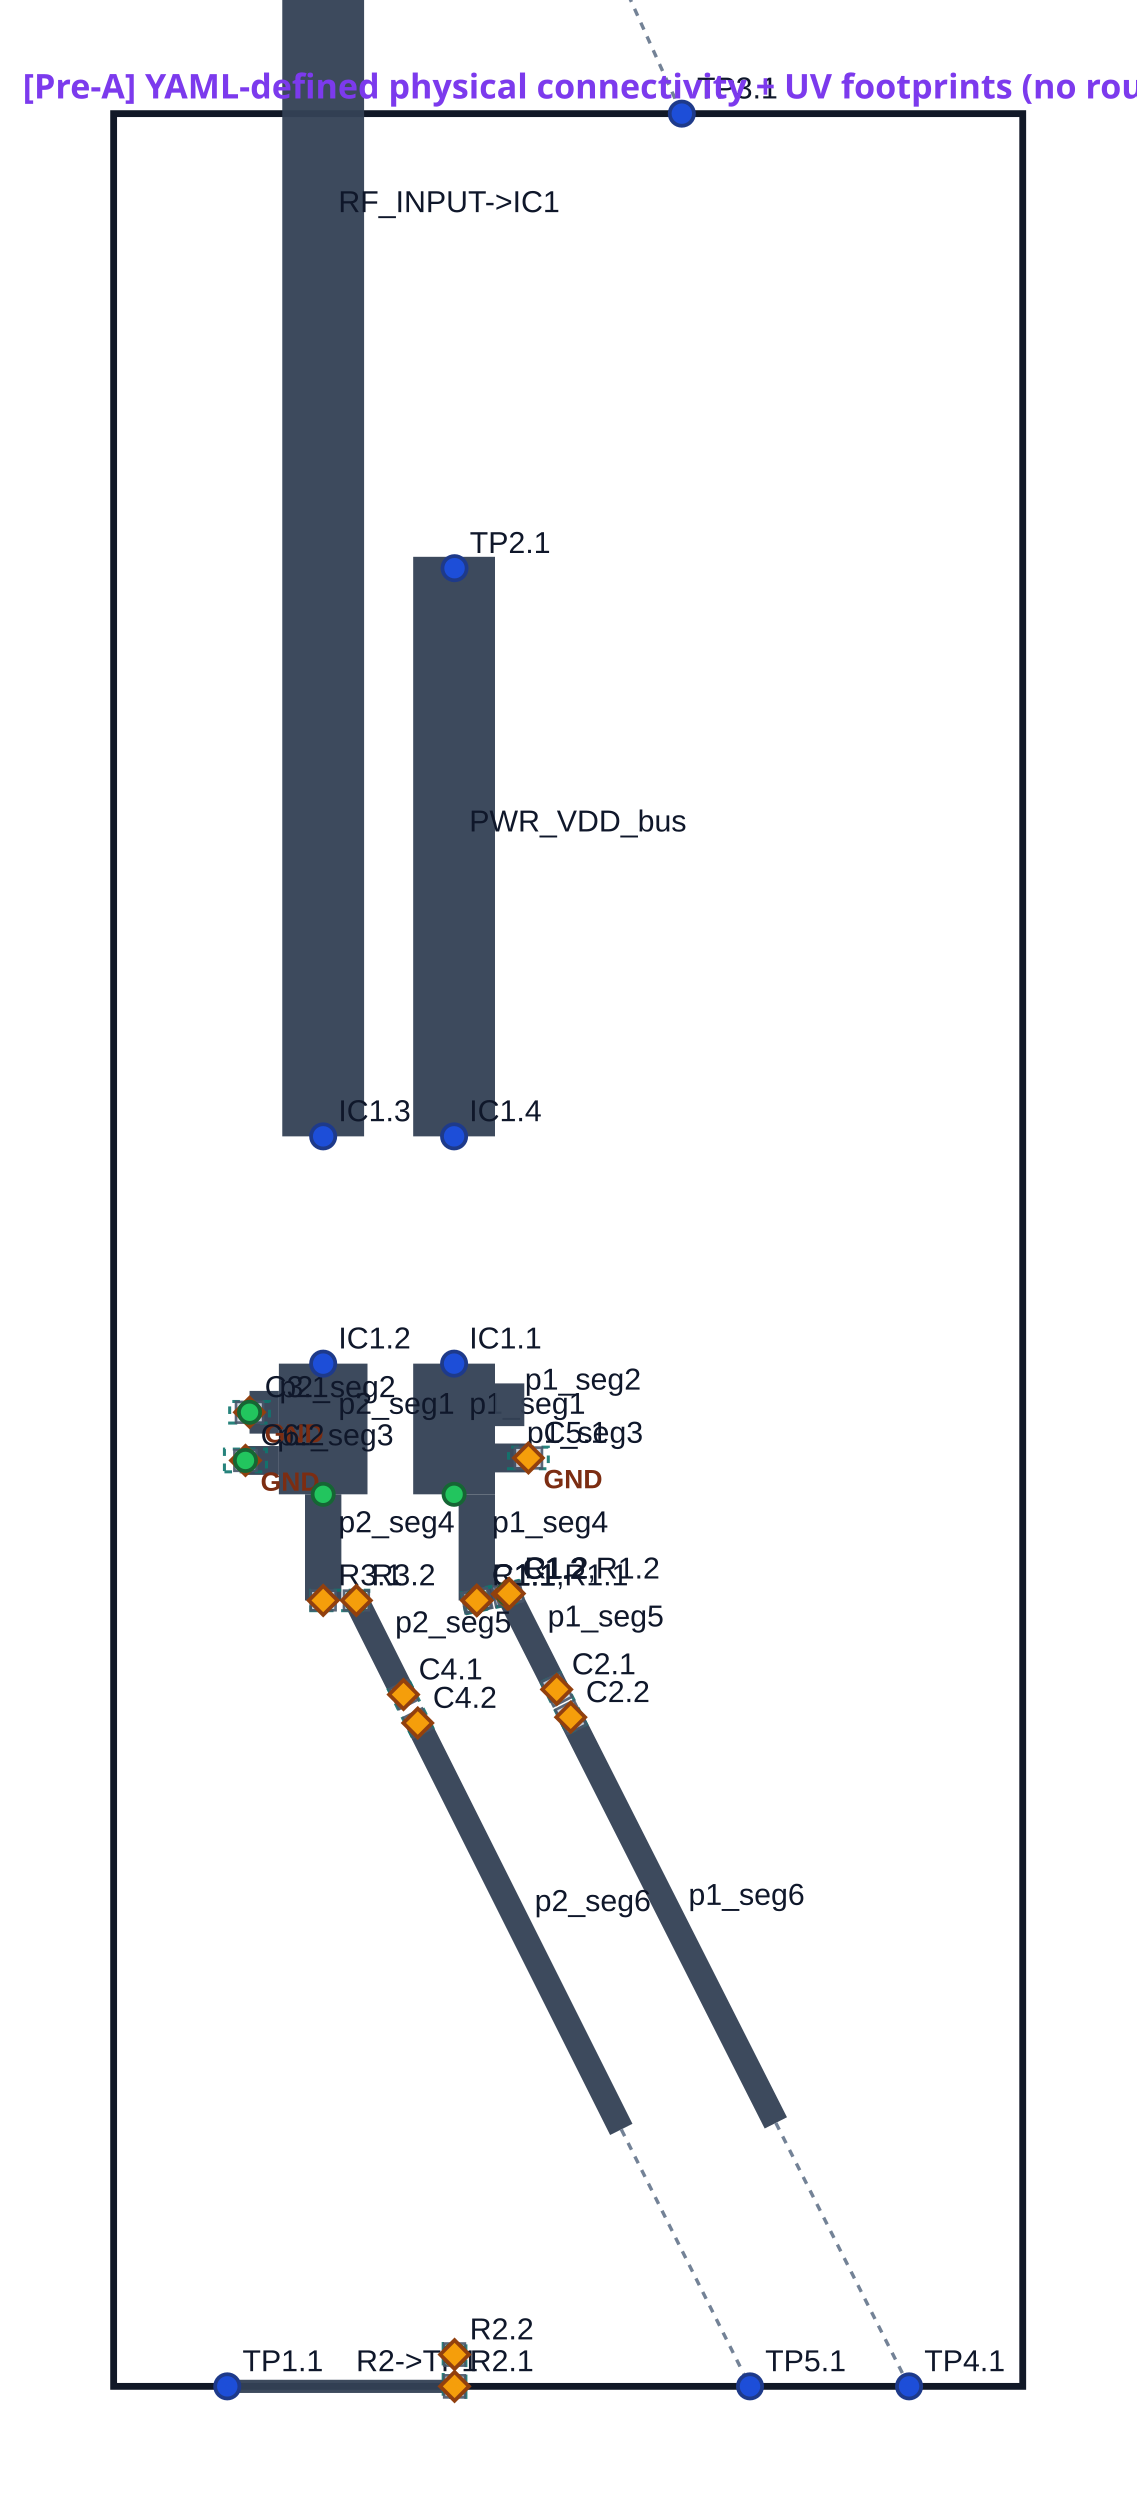
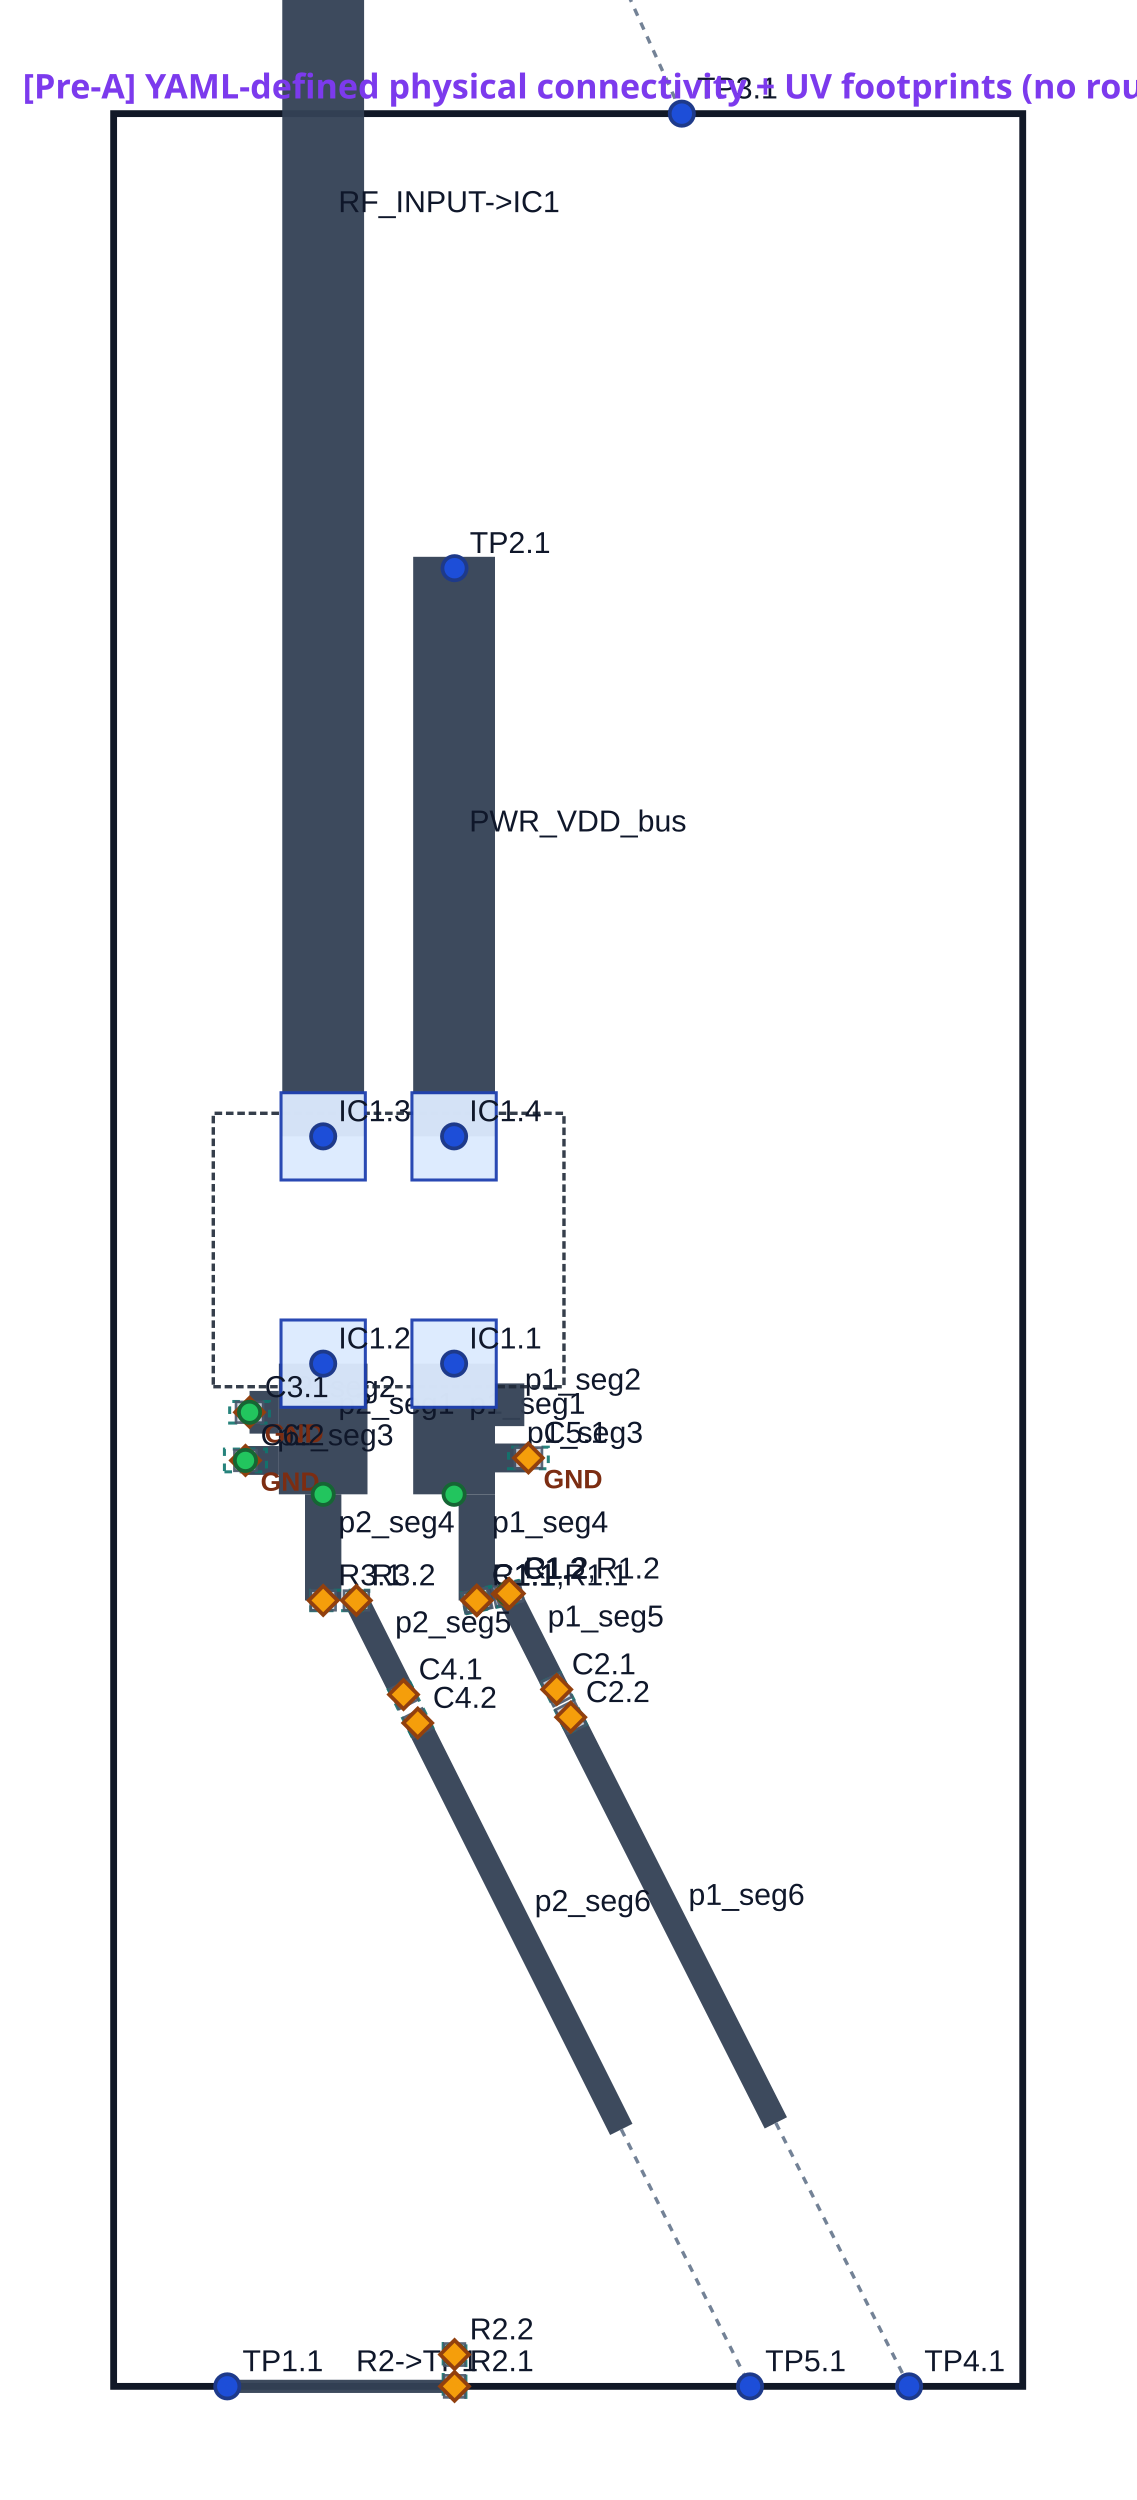
<svg xmlns="http://www.w3.org/2000/svg" width="300.0" height="660.0" viewBox="0 0 300.0 660.0" role="img" aria-label="Pre-A connectivity">
-   <style>.prea-board{fill:none;stroke:#111827;stroke-width:1.8;}.prea-fixed-point{fill:#1d4ed8;stroke:#1e3a8a;stroke-width:1;}.prea-node{fill:#22c55e;stroke:#166534;stroke-width:1;}.prea-virtual-endpoint{fill:#f59e0b;stroke:#92400e;stroke-width:1;}.prea-rlc-pad{fill:#cbd5e1;stroke:#475569;stroke-width:0.7;opacity:0.9;}.prea-rlc-bbox{fill:none;stroke:#0f766e;stroke-width:0.8;stroke-dasharray:2 2;opacity:0.9;}.prea-assist-link{stroke:#475569;stroke-width:0.7;stroke-dasharray:2 2;opacity:0.95;}.prea-edge-bridge{stroke:#64748b;stroke-width:0.9;stroke-dasharray:2 2;opacity:0.9;}.prea-edge{fill:none;stroke-linecap:butt;stroke-linejoin:miter;opacity:0.95;}.prea-label{fill:#0f172a;font-family:Arial,sans-serif;font-size:8px;}.prea-net-label{fill:#7c2d12;font-family:Arial,sans-serif;font-size:7px;font-weight:bold;}</style>
+   <style>.prea-board{fill:none;stroke:#111827;stroke-width:1.8;}.prea-fixed-point{fill:#1d4ed8;stroke:#1e3a8a;stroke-width:1;}.prea-node{fill:#22c55e;stroke:#166534;stroke-width:1;}.prea-virtual-endpoint{fill:#f59e0b;stroke:#92400e;stroke-width:1;}.prea-rlc-pad{fill:#cbd5e1;stroke:#475569;stroke-width:0.7;opacity:0.9;}.prea-rlc-bbox{fill:none;stroke:#0f766e;stroke-width:0.8;stroke-dasharray:2 2;opacity:0.9;}.prea-assist-link{stroke:#475569;stroke-width:0.7;stroke-dasharray:2 2;opacity:0.95;}.prea-edge-bridge{stroke:#64748b;stroke-width:0.9;stroke-dasharray:2 2;opacity:0.9;}.prea-edge{fill:none;stroke-linecap:butt;stroke-linejoin:miter;opacity:0.95;}.prea-label{fill:#0f172a;font-family:Arial,sans-serif;font-size:8px;}.prea-net-label{fill:#7c2d12;font-family:Arial,sans-serif;font-size:7px;font-weight:bold;}.prea-gnd-pin{fill:#f59e0b;stroke:#92400e;stroke-width:0.8;}.prea-fixed-bbox{fill:none;stroke:#1f2937;stroke-width:0.9;stroke-dasharray:2 1;opacity:0.9;}.prea-fixed-pad{fill:#dbeafe;stroke:#1e40af;stroke-width:0.8;opacity:0.95;}</style>
  <rect class="prea-board" x="30.00" y="30.00" width="240.00" height="600.00" />
  <line class="prea-edge" data-edge-id="C1R1_to_combiner" x1="134.18" y1="420.74" x2="134.18" y2="420.74" stroke="#334155" stroke-width="1.20" />
  <line class="prea-edge" data-edge-id="IC1_pin1_seg1" x1="119.88" y1="360.00" x2="119.88" y2="394.50" stroke="#334155" stroke-width="21.60" />
  <text class="prea-label" x="123.88" y="373.25">p1_seg1</text>
  <line class="prea-edge" data-edge-id="IC1_pin1_seg2" x1="130.68" y1="370.86" x2="138.42" y2="370.86" stroke="#334155" stroke-width="11.28" />
  <text class="prea-label" x="138.55" y="366.86">p1_seg2</text>
  <line class="prea-edge" data-edge-id="IC1_pin1_seg2_to_R2" x1="120.00" y1="621.60" x2="120.00" y2="621.60" stroke="#334155" stroke-width="1.20" />
  <line class="prea-edge" data-edge-id="IC1_pin1_seg3" x1="130.68" y1="384.90" x2="139.50" y2="384.90" stroke="#334155" stroke-width="7.62" />
  <text class="prea-label" x="139.09" y="380.90">p1_seg3</text>
  <line class="prea-edge" data-edge-id="IC1_pin1_seg3_to_C5" x1="139.50" y1="384.90" x2="139.50" y2="384.90" stroke="#334155" stroke-width="1.20" />
  <line class="prea-edge" data-edge-id="IC1_pin1_seg4" x1="125.88" y1="394.50" x2="125.88" y2="422.52" stroke="#334155" stroke-width="9.60" />
  <text class="prea-label" x="129.88" y="404.51">p1_seg4</text>
  <line class="prea-edge" data-edge-id="IC1_pin1_seg4_to_C1R1" x1="125.88" y1="422.52" x2="125.88" y2="422.52" stroke="#334155" stroke-width="1.20" />
  <line class="prea-edge" data-edge-id="IC1_pin1_seg5" x1="134.18" y1="420.74" x2="146.96" y2="446.01" stroke="#334155" stroke-width="6.60" />
  <text class="prea-label" x="144.57" y="429.38">p1_seg5</text>
  <line class="prea-edge" data-edge-id="IC1_pin1_seg6" x1="150.67" y1="453.35" x2="204.82" y2="560.44" stroke="#334155" stroke-width="6.60" />
  <line class="prea-edge-bridge" data-edge-id="IC1_pin1_seg6" x1="204.82" y1="560.44" x2="240.00" y2="630.00" />
  <text class="prea-label" x="181.75" y="502.89">p1_seg6</text>
  <line class="prea-edge" data-edge-id="IC1_pin2_seg1" x1="85.32" y1="360.00" x2="85.32" y2="394.50" stroke="#334155" stroke-width="23.40" />
  <text class="prea-label" x="89.32" y="373.25">p2_seg1</text>
  <line class="prea-edge" data-edge-id="IC1_pin2_seg2" x1="73.62" y1="372.84" x2="65.88" y2="372.84" stroke="#334155" stroke-width="11.28" />
  <text class="prea-label" x="73.75" y="368.84">p2_seg2</text>
  <line class="prea-edge" data-edge-id="IC1_pin2_seg2_to_C3" x1="65.88" y1="372.84" x2="65.88" y2="372.84" stroke="#334155" stroke-width="1.20" />
  <line class="prea-edge" data-edge-id="IC1_pin2_seg3" x1="73.62" y1="385.56" x2="64.80" y2="385.56" stroke="#334155" stroke-width="7.62" />
  <text class="prea-label" x="73.21" y="381.56">p2_seg3</text>
  <line class="prea-edge" data-edge-id="IC1_pin2_seg3_to_C6" x1="64.80" y1="385.56" x2="64.80" y2="385.56" stroke="#334155" stroke-width="1.20" />
  <line class="prea-edge" data-edge-id="IC1_pin2_seg4" x1="85.32" y1="394.50" x2="85.32" y2="422.52" stroke="#334155" stroke-width="9.60" />
  <text class="prea-label" x="89.32" y="404.51">p2_seg4</text>
  <line class="prea-edge" data-edge-id="IC1_pin2_seg5" x1="94.08" y1="422.52" x2="106.52" y2="447.36" stroke="#334155" stroke-width="6.60" />
  <text class="prea-label" x="104.30" y="430.94">p2_seg5</text>
  <line class="prea-edge" data-edge-id="IC1_pin2_seg6" x1="110.28" y1="454.87" x2="164.02" y2="562.16" stroke="#334155" stroke-width="6.60" />
  <line class="prea-edge-bridge" data-edge-id="IC1_pin2_seg6" x1="164.02" y1="562.16" x2="198.00" y2="630.00" />
  <text class="prea-label" x="141.15" y="504.52">p2_seg6</text>
  <line class="prea-edge" data-edge-id="PWR_VDD_bus" x1="119.88" y1="147.00" x2="119.88" y2="300.00" stroke="#334155" stroke-width="21.60" />
  <line class="prea-edge-bridge" data-edge-id="PWR_VDD_bus" x1="119.88" y1="147.00" x2="120.00" y2="150.00" />
  <text class="prea-label" x="123.88" y="219.50">PWR_VDD_bus</text>
  <line class="prea-edge" data-edge-id="R2_to_TP1" x1="120.00" y1="630.00" x2="60.00" y2="630.00" stroke="#334155" stroke-width="3.48" />
  <text class="prea-label" x="94.00" y="626.00">R2-&gt;TP1</text>
  <line class="prea-edge" data-edge-id="R3_to_combiner" x1="94.08" y1="422.52" x2="94.08" y2="422.52" stroke="#334155" stroke-width="1.20" />
  <line class="prea-edge" data-edge-id="RF_INPUT_to_IC1" x1="85.32" y1="-180.00" x2="85.32" y2="300.00" stroke="#334155" stroke-width="21.60" />
  <line class="prea-edge-bridge" data-edge-id="RF_INPUT_to_IC1" x1="85.32" y1="-180.00" x2="180.00" y2="30.00" />
  <text class="prea-label" x="89.32" y="56.00">RF_INPUT-&gt;IC1</text>
  <path class="prea-rlc-bbox" d="M 122.99,426.05 L 138.01,422.84 L 136.81,417.26 L 121.79,420.48 Z" />
  <polygon class="prea-rlc-pad" points="122.96,425.94 129.94,424.44 128.80,419.10 121.82,420.60" />
  <polygon class="prea-rlc-pad" points="131.00,424.22 137.98,422.72 136.84,417.38 129.86,418.88" />
  <path class="prea-rlc-bbox" d="M 123.25,425.84 L 138.21,422.64 L 137.08,417.36 L 122.12,420.56 Z" />
  <polygon class="prea-rlc-pad" points="123.22,425.73 129.62,424.36 128.54,419.31 122.14,420.68" />
  <polygon class="prea-rlc-pad" points="131.79,423.89 138.18,422.52 137.10,417.48 130.71,418.85" />
  <path class="prea-rlc-bbox" d="M 142.81,444.12 L 149.74,457.82 L 154.83,455.25 L 147.89,441.54 Z" />
  <polygon class="prea-rlc-pad" points="142.91,444.06 146.14,450.43 151.01,447.97 147.79,441.60" />
  <polygon class="prea-rlc-pad" points="146.62,451.40 149.85,457.77 154.72,455.30 151.50,448.93" />
  <path class="prea-rlc-bbox" d="M 123.00,632.91 L 123.00,618.69 L 117.00,618.69 L 117.00,632.91 Z" />
  <polygon class="prea-rlc-pad" points="117.27,627.09 117.27,632.91 122.73,632.91 122.73,627.09" />
  <polygon class="prea-rlc-pad" points="122.73,624.51 122.73,618.69 117.27,618.69 117.27,624.51" />
  <path class="prea-rlc-bbox" d="M 60.63,375.69 L 71.13,375.69 L 71.13,369.99 L 60.63,369.99 Z" />
  <text class="prea-net-label" x="69.88" y="380.84">GND</text>
+   <rect class="prea-gnd-pin" x="63.68" y="370.64" width="4.4" height="4.4" />
  <polygon class="prea-rlc-pad" points="62.31,375.57 69.45,375.57 69.45,370.11 62.31,370.11" />
  <path class="prea-rlc-bbox" d="M 82.05,425.22 L 97.35,425.22 L 97.35,419.82 L 82.05,419.82 Z" />
  <polygon class="prea-rlc-pad" points="82.05,425.10 88.59,425.10 88.59,419.94 82.05,419.94" />
  <polygon class="prea-rlc-pad" points="90.81,425.10 97.35,425.10 97.35,419.94 90.81,419.94" />
  <path class="prea-rlc-bbox" d="M 102.54,446.10 L 108.90,458.81 L 114.27,456.13 L 107.90,443.41 Z" />
  <polygon class="prea-rlc-pad" points="110.26,448.74 107.66,443.53 102.78,445.98 105.38,451.18" />
  <polygon class="prea-rlc-pad" points="106.54,453.49 109.14,458.69 114.03,456.25 111.42,451.04" />
  <path class="prea-rlc-bbox" d="M 134.25,387.75 L 144.75,387.75 L 144.75,382.05 L 134.25,382.05 Z" />
  <text class="prea-net-label" x="143.50" y="392.90">GND</text>
+   <rect class="prea-gnd-pin" x="137.30" y="382.70" width="4.4" height="4.4" />
  <polygon class="prea-rlc-pad" points="135.93,387.63 143.07,387.63 143.07,382.17 135.93,382.17" />
  <path class="prea-rlc-bbox" d="M 59.25,388.56 L 70.35,388.56 L 70.35,382.56 L 59.25,382.56 Z" />
  <text class="prea-net-label" x="68.80" y="393.56">GND</text>
+   <rect class="prea-gnd-pin" x="62.60" y="383.36" width="4.4" height="4.4" />
  <polygon class="prea-rlc-pad" points="61.89,388.29 67.71,388.29 67.71,382.83 61.89,382.83" />
+   <path class="prea-fixed-bbox" d="M 56.31,366.09 L 148.89,366.09 L 148.89,293.91 L 56.31,293.91 Z" />
+   <polygon class="prea-fixed-pad" points="108.75,348.48 108.75,371.52 131.01,371.52 131.01,348.48" />
+   <polygon class="prea-fixed-pad" points="74.19,348.48 74.19,371.52 96.45,371.52 96.45,348.48" />
+   <polygon class="prea-fixed-pad" points="96.45,311.52 96.45,288.48 74.19,288.48 74.19,311.52" />
+   <polygon class="prea-fixed-pad" points="131.01,311.52 131.01,288.48 108.75,288.48 108.75,311.52" />
+   <rect class="prea-fixed-pad" x="58.00" y="628.00" width="4.0" height="4.0" />
+   <rect class="prea-fixed-pad" x="118.00" y="148.00" width="4.0" height="4.0" />
+   <rect class="prea-fixed-pad" x="178.00" y="28.00" width="4.0" height="4.0" />
+   <rect class="prea-fixed-pad" x="238.00" y="628.00" width="4.0" height="4.0" />
+   <rect class="prea-fixed-pad" x="196.00" y="628.00" width="4.0" height="4.0" />
  <polygon class="prea-virtual-endpoint" points="125.88,418.72 129.68,422.52 125.88,426.32 122.08,422.52" />
  <text class="prea-label" x="129.88" y="418.52">C1.1</text>
  <polygon class="prea-virtual-endpoint" points="125.88,418.72 129.68,422.52 125.88,426.32 122.08,422.52" />
  <text class="prea-label" x="129.88" y="418.52">C1.1,R1.1</text>
  <polygon class="prea-virtual-endpoint" points="133.92,417.00 137.72,420.80 133.92,424.60 130.12,420.80" />
  <text class="prea-label" x="137.92" y="416.80">C1.2</text>
  <polygon class="prea-virtual-endpoint" points="134.18,416.94 137.98,420.74 134.18,424.54 130.38,420.74" />
  <text class="prea-label" x="138.18" y="416.74">C1.2,R1.2</text>
  <polygon class="prea-virtual-endpoint" points="146.96,442.21 150.76,446.01 146.96,449.81 143.16,446.01" />
  <text class="prea-label" x="150.96" y="442.01">C2.1</text>
  <polygon class="prea-virtual-endpoint" points="150.67,449.55 154.47,453.35 150.67,457.15 146.87,453.35" />
  <text class="prea-label" x="154.67" y="449.35">C2.2</text>
  <polygon class="prea-virtual-endpoint" points="65.88,369.04 69.68,372.84 65.88,376.64 62.08,372.84" />
  <text class="prea-label" x="69.88" y="368.84">C3.1</text>
  <polygon class="prea-virtual-endpoint" points="106.52,443.56 110.32,447.36 106.52,451.16 102.72,447.36" />
  <text class="prea-label" x="110.52" y="443.36">C4.1</text>
  <polygon class="prea-virtual-endpoint" points="110.28,451.07 114.08,454.87 110.28,458.67 106.48,454.87" />
  <text class="prea-label" x="114.28" y="450.87">C4.2</text>
  <polygon class="prea-virtual-endpoint" points="139.50,381.10 143.30,384.90 139.50,388.70 135.70,384.90" />
  <text class="prea-label" x="143.50" y="380.90">C5.1</text>
  <polygon class="prea-virtual-endpoint" points="64.80,381.76 68.60,385.56 64.80,389.36 61.00,385.56" />
  <text class="prea-label" x="68.80" y="381.56">C6.2</text>
  <circle class="prea-fixed-point" cx="119.88" cy="360.00" r="3.2" />
  <text class="prea-label" x="123.88" y="356.00">IC1.1</text>
  <circle class="prea-fixed-point" cx="85.32" cy="360.00" r="3.2" />
  <text class="prea-label" x="89.32" y="356.00">IC1.2</text>
  <circle class="prea-fixed-point" cx="85.32" cy="300.00" r="3.2" />
  <text class="prea-label" x="89.32" y="296.00">IC1.3</text>
  <circle class="prea-fixed-point" cx="119.88" cy="300.00" r="3.2" />
  <text class="prea-label" x="123.88" y="296.00">IC1.4</text>
  <circle class="prea-node" cx="119.88" cy="394.50" r="2.8" />
  <circle class="prea-node" cx="120.00" cy="621.60" r="2.8" />
  <circle class="prea-node" cx="125.88" cy="422.52" r="2.8" />
  <circle class="prea-node" cx="134.18" cy="420.74" r="2.8" />
  <circle class="prea-node" cx="85.32" cy="394.50" r="2.8" />
  <circle class="prea-node" cx="65.88" cy="372.84" r="2.8" />
  <circle class="prea-node" cx="64.80" cy="385.56" r="2.8" />
  <circle class="prea-node" cx="94.08" cy="422.52" r="2.8" />
  <polygon class="prea-virtual-endpoint" points="125.88,418.72 129.68,422.52 125.88,426.32 122.08,422.52" />
  <text class="prea-label" x="129.88" y="418.52">R1.1</text>
  <polygon class="prea-virtual-endpoint" points="134.45,416.89 138.25,420.69 134.45,424.49 130.65,420.69" />
  <text class="prea-label" x="138.45" y="416.69">R1.2</text>
  <polygon class="prea-virtual-endpoint" points="120.00,626.20 123.80,630.00 120.00,633.80 116.20,630.00" />
  <text class="prea-label" x="124.00" y="626.00">R2.1</text>
  <polygon class="prea-virtual-endpoint" points="120.00,617.80 123.80,621.60 120.00,625.40 116.20,621.60" />
  <text class="prea-label" x="124.00" y="617.60">R2.2</text>
  <polygon class="prea-virtual-endpoint" points="85.32,418.72 89.12,422.52 85.32,426.32 81.52,422.52" />
  <text class="prea-label" x="89.32" y="418.52">R3.1</text>
  <polygon class="prea-virtual-endpoint" points="94.08,418.72 97.88,422.52 94.08,426.32 90.28,422.52" />
  <text class="prea-label" x="98.08" y="418.52">R3.2</text>
  <circle class="prea-fixed-point" cx="60.00" cy="630.00" r="3.2" />
  <text class="prea-label" x="64.00" y="626.00">TP1.1</text>
  <circle class="prea-fixed-point" cx="120.00" cy="150.00" r="3.2" />
  <text class="prea-label" x="124.00" y="146.00">TP2.1</text>
  <circle class="prea-fixed-point" cx="180.00" cy="30.00" r="3.2" />
  <text class="prea-label" x="184.00" y="26.00">TP3.1</text>
  <circle class="prea-fixed-point" cx="240.00" cy="630.00" r="3.2" />
  <text class="prea-label" x="244.00" y="626.00">TP4.1</text>
  <circle class="prea-fixed-point" cx="198.00" cy="630.00" r="3.2" />
  <text class="prea-label" x="202.00" y="626.00">TP5.1</text>
  <text x="6" y="26" font-family="sans-serif" font-size="9" font-weight="bold" fill="#7c3aed">[Pre-A] YAML-defined physical connectivity + UV footprints (no routing)</text>
</svg>
